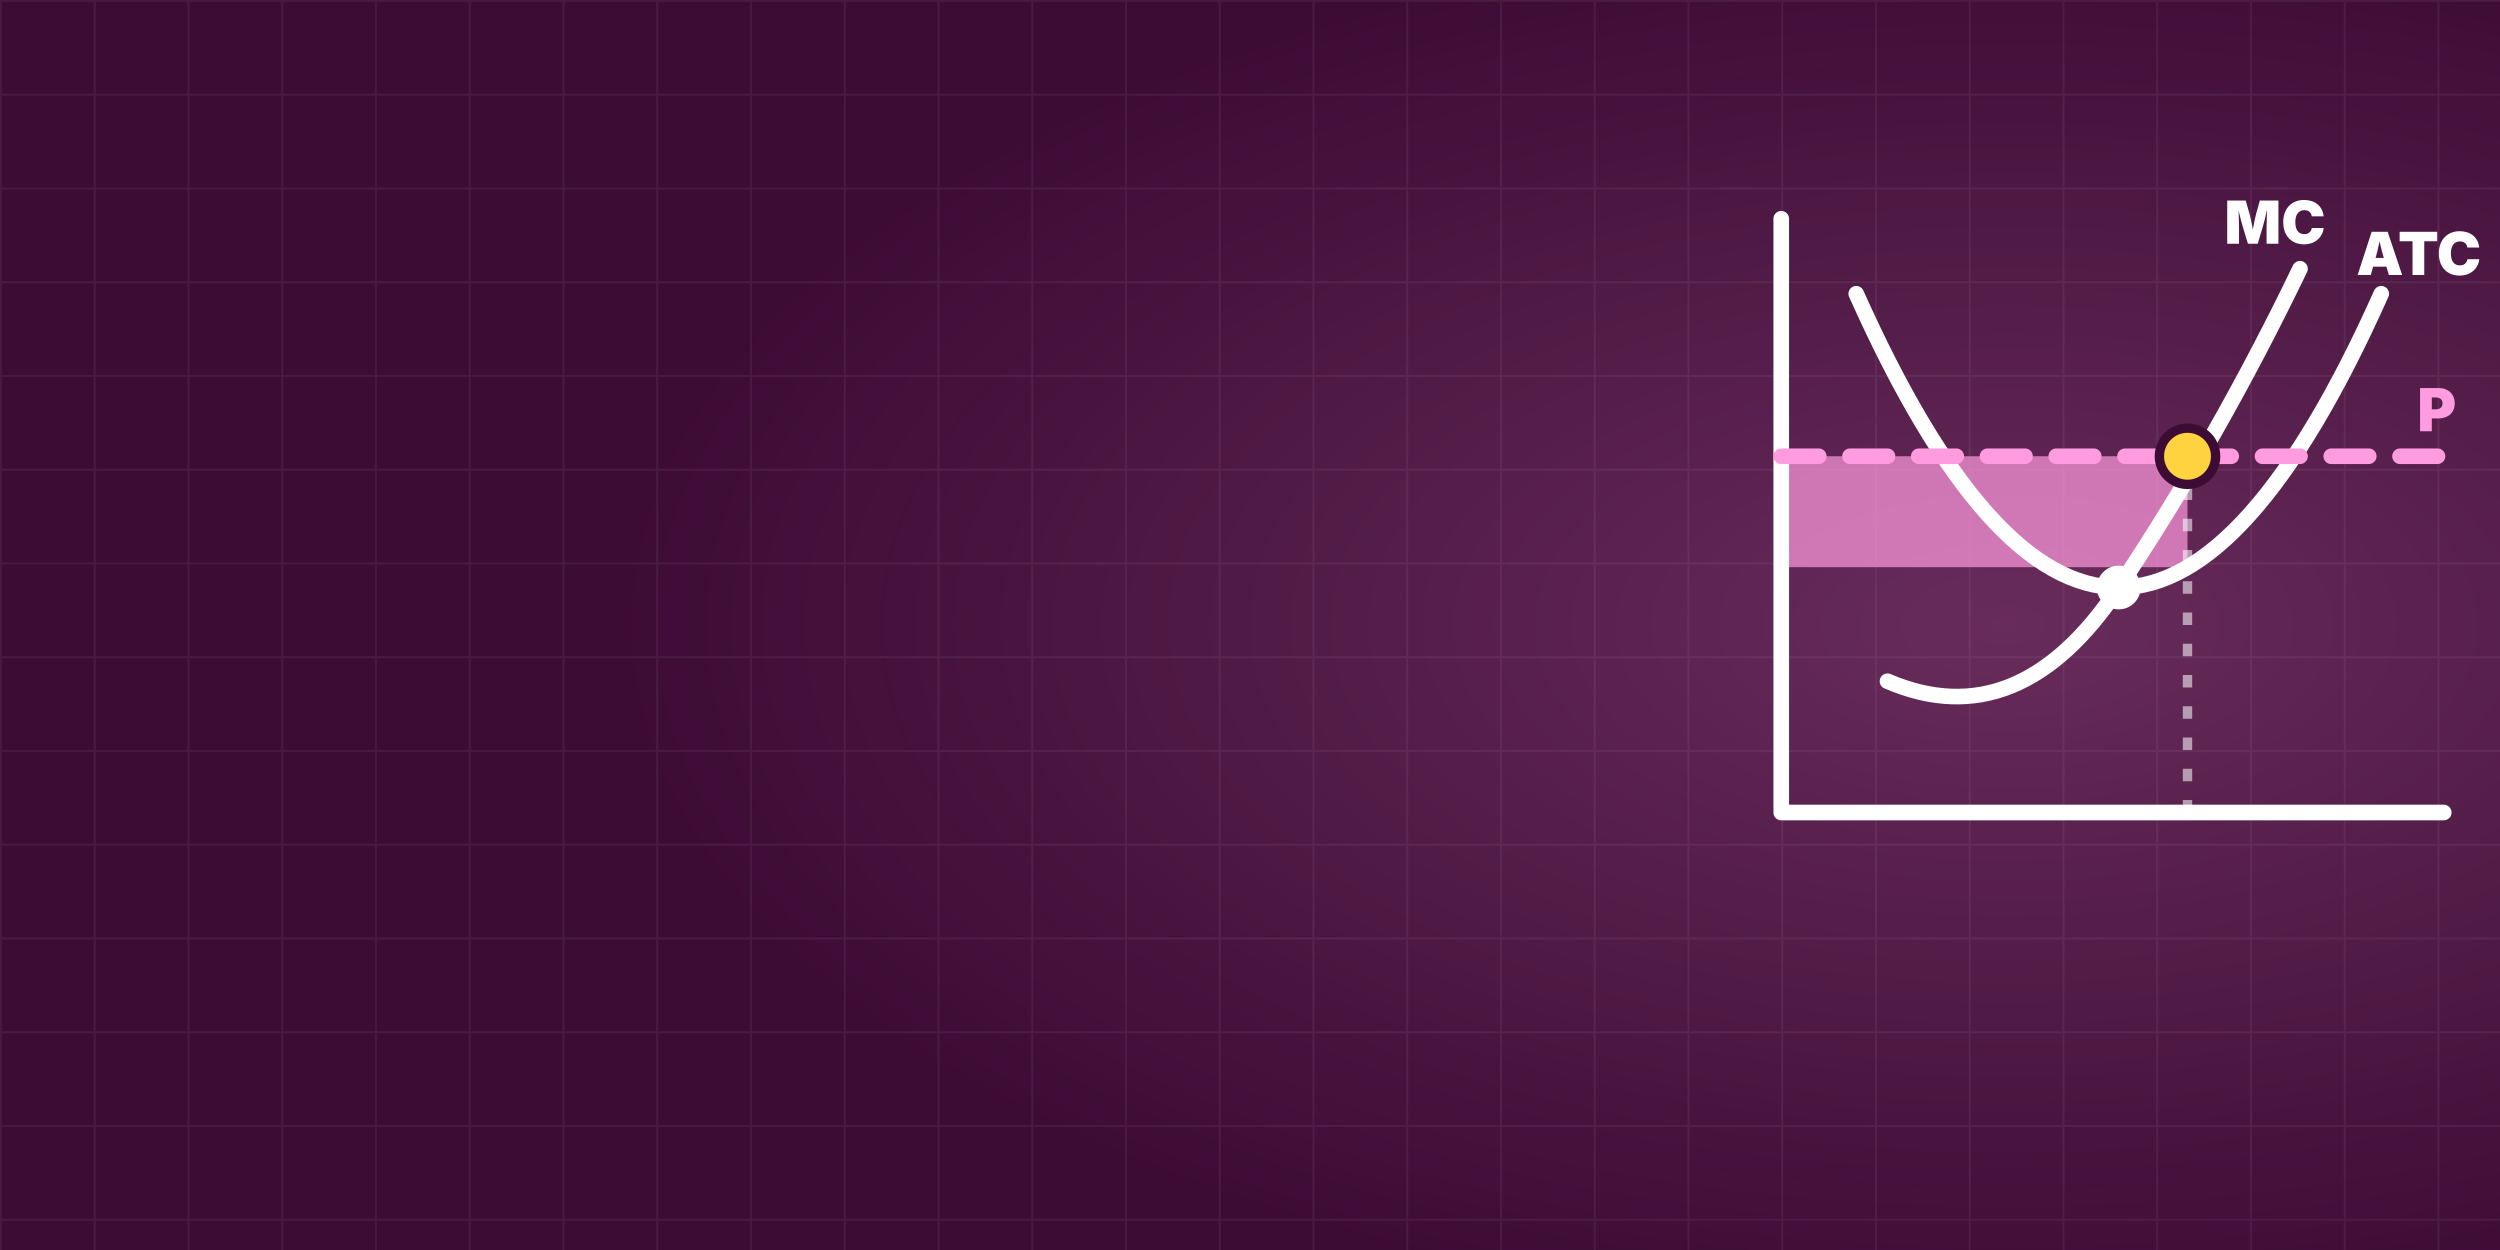
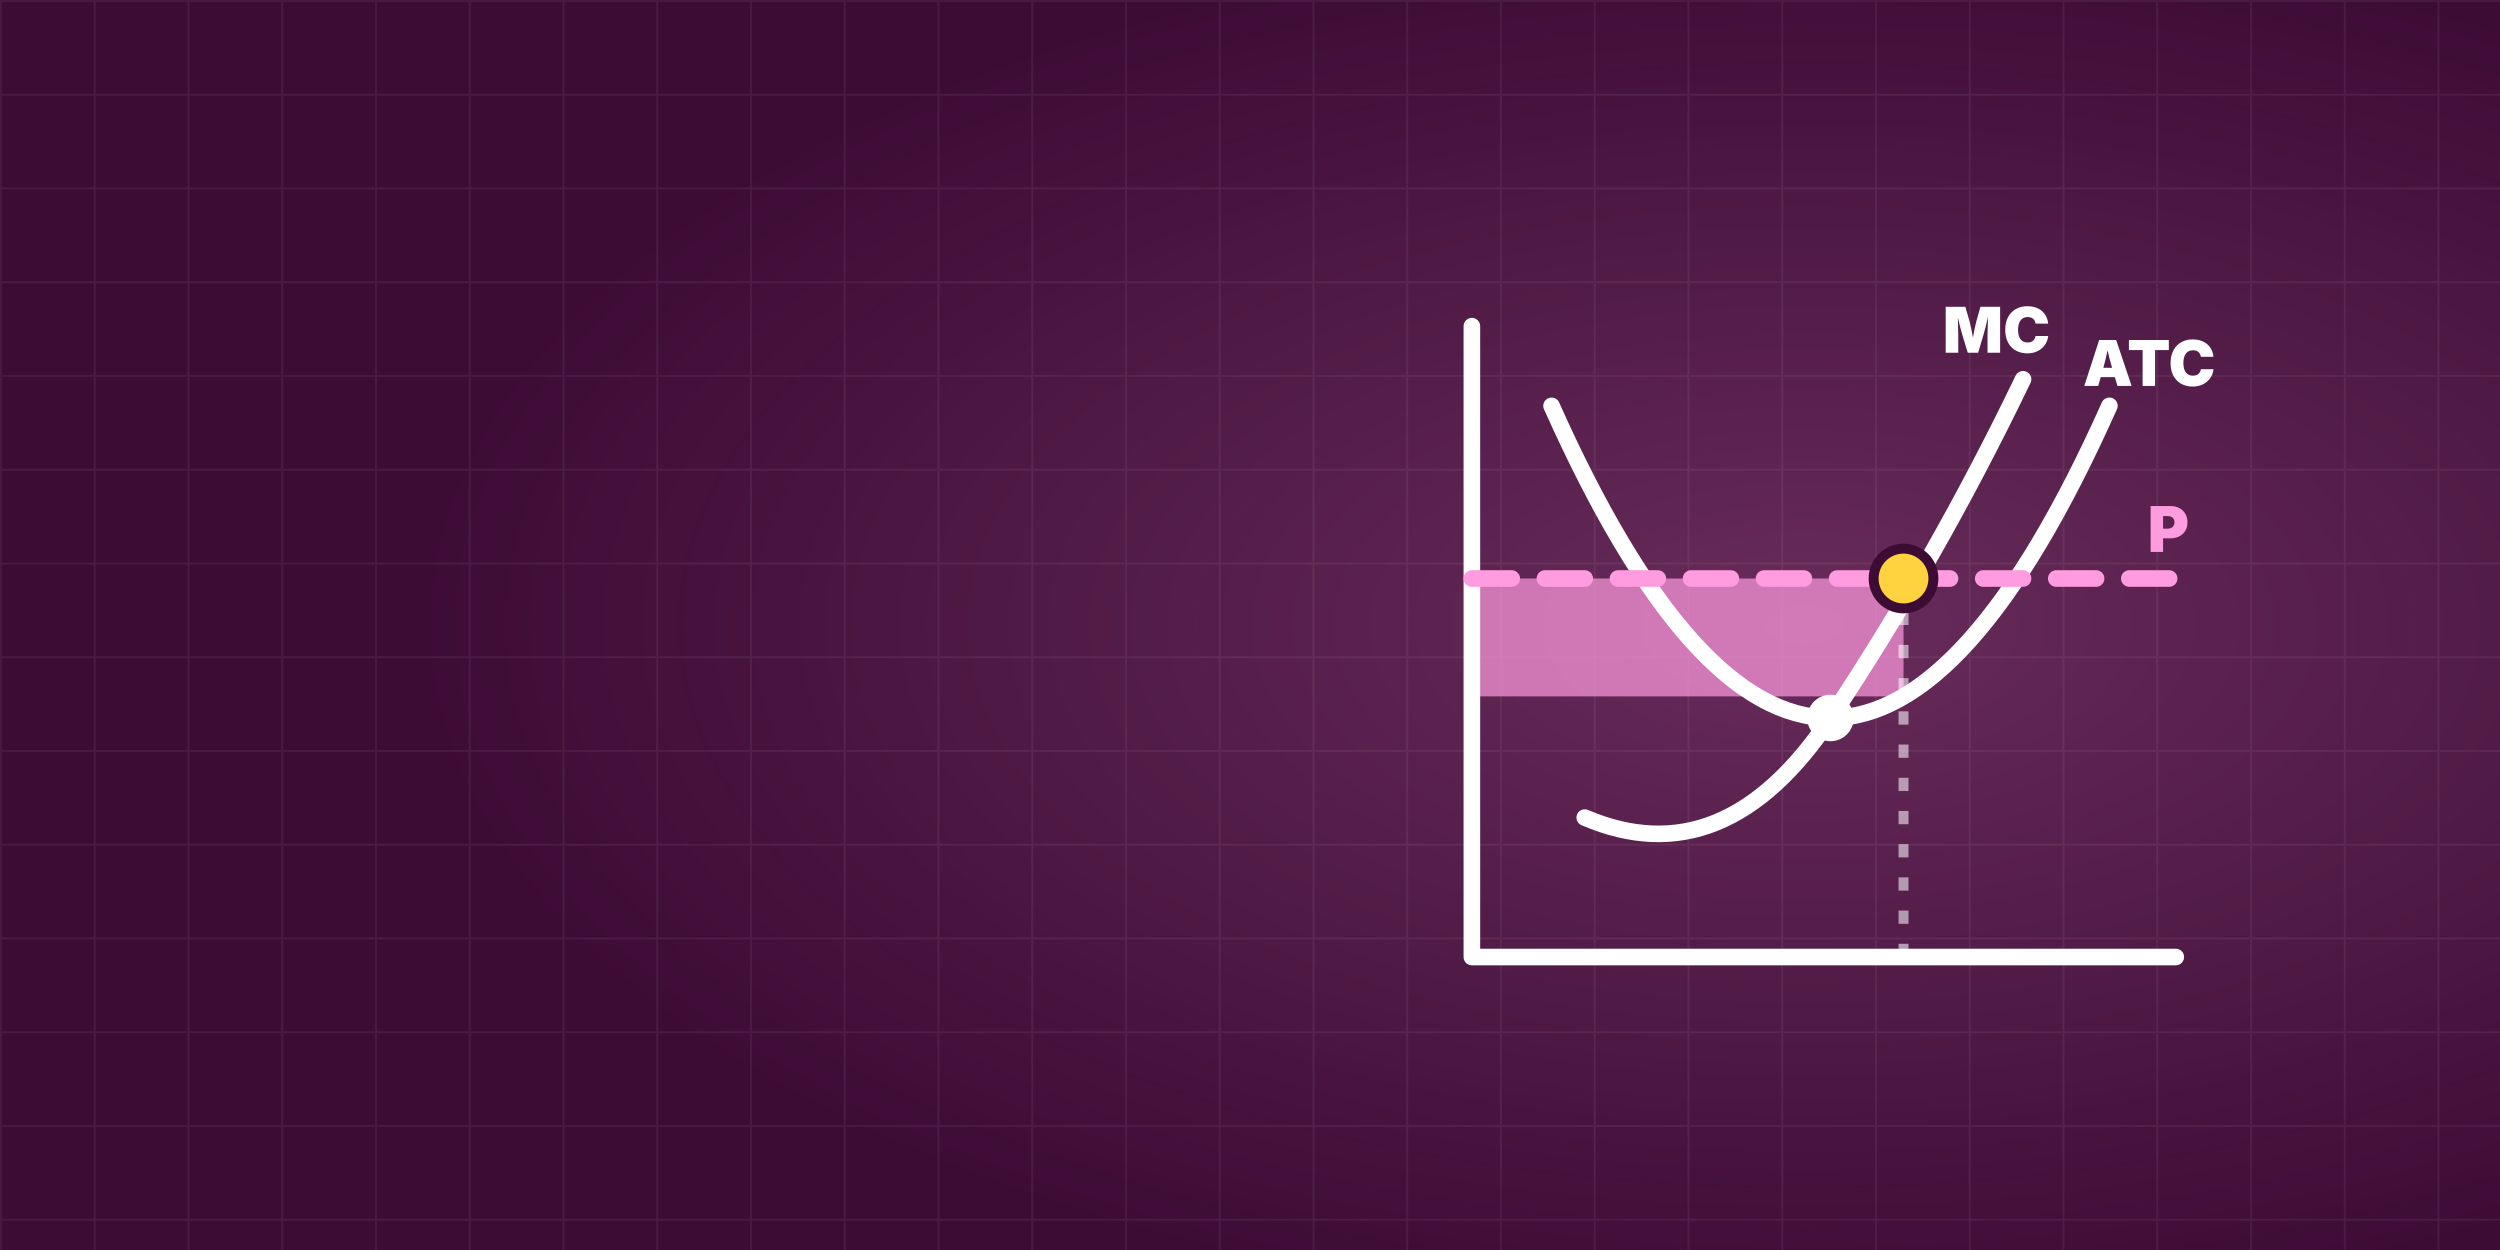
<svg xmlns="http://www.w3.org/2000/svg" viewBox="0 0 640 320">
  <defs>
    <pattern id="g" width="24" height="24" patternUnits="userSpaceOnUse">
      <path d="M24 0H0V24" fill="none" stroke="#fff" stroke-opacity=".06" />
    </pattern>
-     <radialGradient id="r" cx=".8" cy=".5" r=".55">
+     <radialGradient id="r" cx=".72" cy=".5" r=".55">
      <stop offset="0" stop-color="#FF9BDF" stop-opacity=".22" />
      <stop offset="1" stop-color="#FF9BDF" stop-opacity="0" />
    </radialGradient>
  </defs>
  <rect width="640" height="320" fill="#3D0C35" />
  <rect width="640" height="320" fill="url(#g)" />
  <rect width="640" height="320" fill="url(#r)" />
-   <g transform="translate(448 40) scale(0.8)">
+   <g transform="translate(368.3 66.5) scale(0.85)">
    <rect x="10" y="96" width="130" height="35.5" fill="#FF9BDF" fill-opacity=".7" />
    <g stroke="#fff" stroke-width="5" stroke-linecap="round" stroke-linejoin="round" fill="none">
      <path d="M10 20 V210 H222" />
      <path d="M34 44 Q118 232 202 44" />
    </g>
    <path d="M44 168 Q86 186 118 138 T 176 36" fill="none" stroke="#fff" stroke-width="5" stroke-linecap="round" />
    <path d="M10 96 H222" fill="none" stroke="#FF9BDF" stroke-width="5" stroke-linecap="round" stroke-dasharray="12 10" />
    <path d="M140 96 V210" fill="none" stroke="#fff" stroke-opacity=".55" stroke-width="3" stroke-dasharray="4 6" />
    <text x="168" y="28" text-anchor="middle" font-family="Inter,Arial" font-weight="900" font-size="19" fill="#fff">MC</text>
    <text x="214" y="38" text-anchor="middle" font-family="Inter,Arial" font-weight="900" font-size="19" fill="#fff">ATC</text>
    <text x="226" y="88" text-anchor="end" font-family="Inter,Arial" font-weight="900" font-size="19" fill="#FF9BDF">P</text>
    <circle cx="118" cy="138" r="7" fill="#fff" />
    <circle cx="140" cy="96" r="9" fill="#FFD23F" stroke="#3D0C35" stroke-width="3" />
  </g>
</svg>
